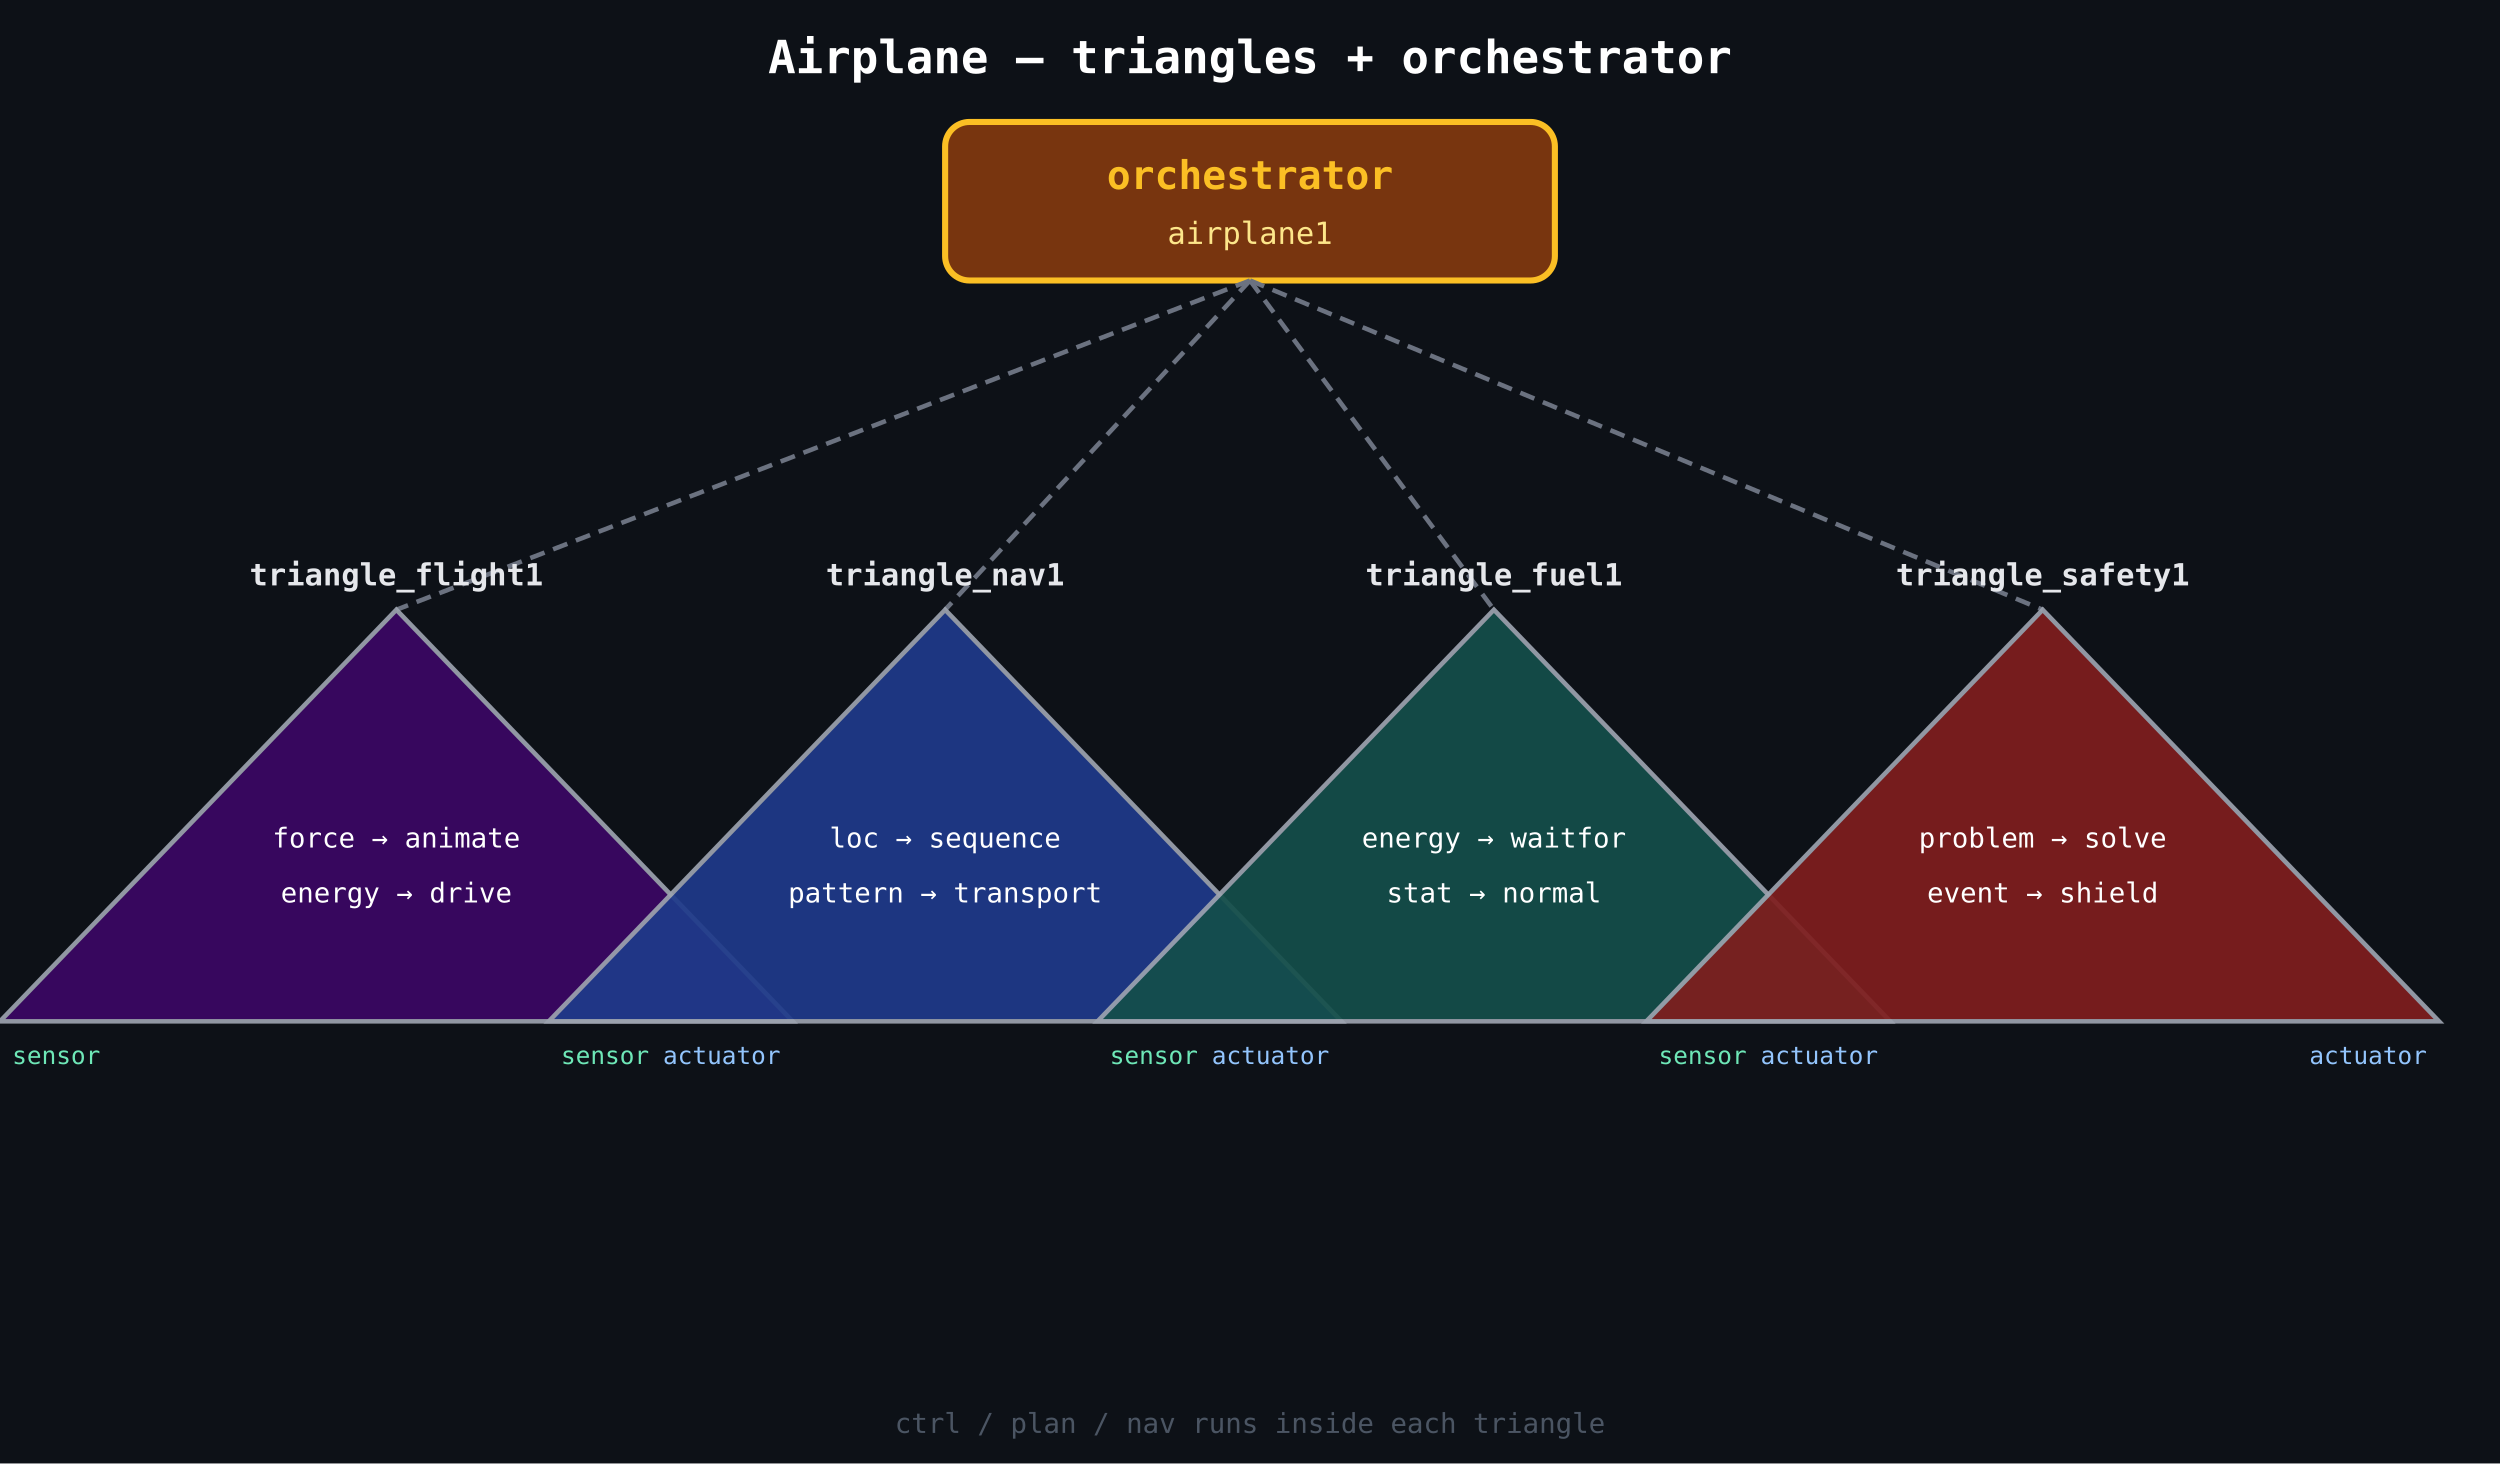
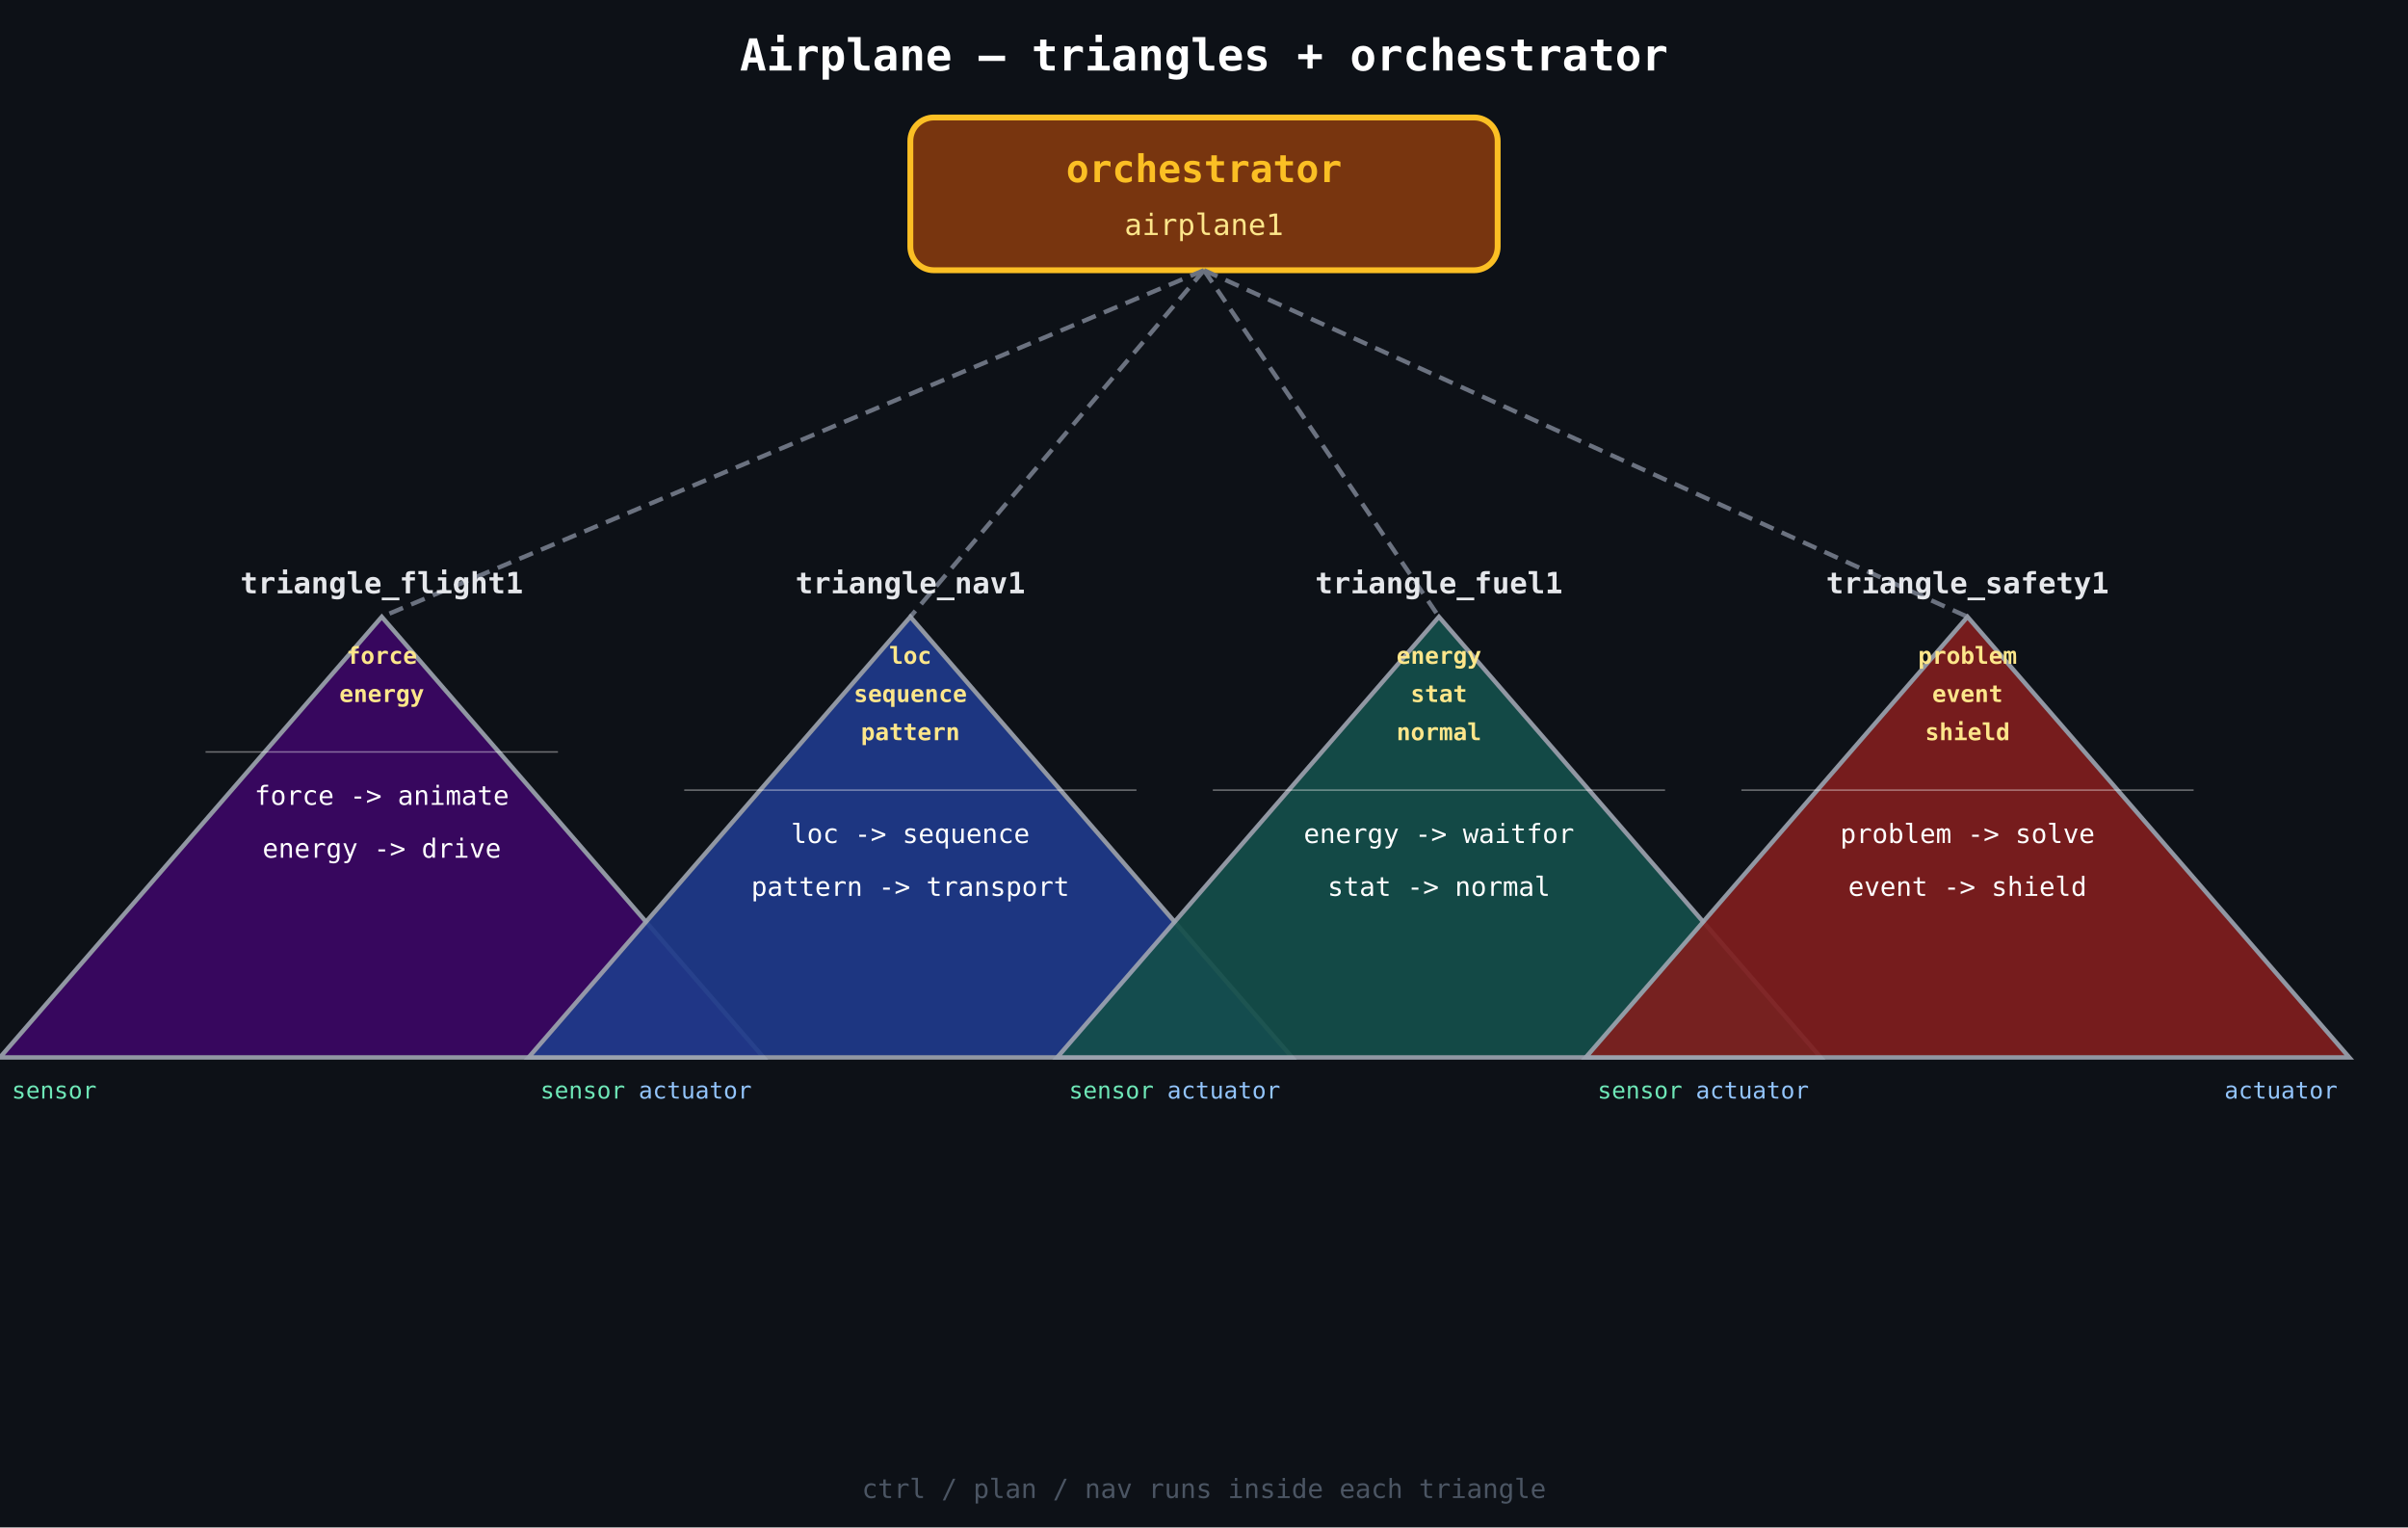
- <svg xmlns="http://www.w3.org/2000/svg" width="820" height="480">
-   <rect width="820" height="480" fill="#0d1117" />
+ <svg xmlns="http://www.w3.org/2000/svg" width="820" height="520">
+   <rect width="820" height="520" fill="#0d1117" />
  <rect x="310" y="40" width="200" height="52" rx="8" fill="#78350f" stroke="#fbbf24" stroke-width="2" />
  <text x="410" y="62" text-anchor="middle" font-family="monospace" font-size="13" font-weight="bold" fill="#fbbf24">orchestrator</text>
  <text x="410" y="80" text-anchor="middle" font-family="monospace" font-size="10" fill="#fde68a">airplane1</text>
-   <line x1="410" y1="92" x2="130" y2="200" stroke="#6b7280" stroke-width="1.5" stroke-dasharray="5,3" />
-   <polygon points="130,200 0,335 260,335" fill="#3b0764" stroke="#9ca3af" stroke-width="1.5" opacity="0.92" />
-   <text x="130" y="192" text-anchor="middle" font-family="monospace" font-size="10" font-weight="bold" fill="#e5e7eb">triangle_flight1</text>
-   <text x="130" y="278" text-anchor="middle" font-family="monospace" font-size="9" fill="#ffffff">force → animate</text>
-   <text x="130" y="296" text-anchor="middle" font-family="monospace" font-size="9" fill="#ffffff">energy → drive</text>
-   <text x="4" y="349" text-anchor="start" font-family="monospace" font-size="8" fill="#6ee7b7">sensor</text>
-   <text x="256" y="349" text-anchor="end" font-family="monospace" font-size="8" fill="#93c5fd">actuator</text>
-   <line x1="410" y1="92" x2="310" y2="200" stroke="#6b7280" stroke-width="1.5" stroke-dasharray="5,3" />
-   <polygon points="310,200 180,335 440,335" fill="#1e3a8a" stroke="#9ca3af" stroke-width="1.5" opacity="0.92" />
-   <text x="310" y="192" text-anchor="middle" font-family="monospace" font-size="10" font-weight="bold" fill="#e5e7eb">triangle_nav1</text>
-   <text x="310" y="278" text-anchor="middle" font-family="monospace" font-size="9" fill="#ffffff">loc → sequence</text>
-   <text x="310" y="296" text-anchor="middle" font-family="monospace" font-size="9" fill="#ffffff">pattern → transport</text>
-   <text x="184" y="349" text-anchor="start" font-family="monospace" font-size="8" fill="#6ee7b7">sensor</text>
-   <text x="436" y="349" text-anchor="end" font-family="monospace" font-size="8" fill="#93c5fd">actuator</text>
-   <line x1="410" y1="92" x2="490" y2="200" stroke="#6b7280" stroke-width="1.5" stroke-dasharray="5,3" />
-   <polygon points="490,200 360,335 620,335" fill="#134e4a" stroke="#9ca3af" stroke-width="1.5" opacity="0.92" />
-   <text x="490" y="192" text-anchor="middle" font-family="monospace" font-size="10" font-weight="bold" fill="#e5e7eb">triangle_fuel1</text>
-   <text x="490" y="278" text-anchor="middle" font-family="monospace" font-size="9" fill="#ffffff">energy → waitfor</text>
-   <text x="490" y="296" text-anchor="middle" font-family="monospace" font-size="9" fill="#ffffff">stat → normal</text>
-   <text x="364" y="349" text-anchor="start" font-family="monospace" font-size="8" fill="#6ee7b7">sensor</text>
-   <text x="616" y="349" text-anchor="end" font-family="monospace" font-size="8" fill="#93c5fd">actuator</text>
-   <line x1="410" y1="92" x2="670" y2="200" stroke="#6b7280" stroke-width="1.5" stroke-dasharray="5,3" />
-   <polygon points="670,200 540,335 800,335" fill="#7f1d1d" stroke="#9ca3af" stroke-width="1.5" opacity="0.92" />
-   <text x="670" y="192" text-anchor="middle" font-family="monospace" font-size="10" font-weight="bold" fill="#e5e7eb">triangle_safety1</text>
-   <text x="670" y="278" text-anchor="middle" font-family="monospace" font-size="9" fill="#ffffff">problem → solve</text>
-   <text x="670" y="296" text-anchor="middle" font-family="monospace" font-size="9" fill="#ffffff">event → shield</text>
-   <text x="544" y="349" text-anchor="start" font-family="monospace" font-size="8" fill="#6ee7b7">sensor</text>
-   <text x="796" y="349" text-anchor="end" font-family="monospace" font-size="8" fill="#93c5fd">actuator</text>
+   <line x1="410" y1="92" x2="130" y2="210" stroke="#6b7280" stroke-width="1.5" stroke-dasharray="5,3" />
+   <polygon points="130,210 0,360 260,360" fill="#3b0764" stroke="#9ca3af" stroke-width="1.5" opacity="0.92" />
+   <text x="130" y="202" text-anchor="middle" font-family="monospace" font-size="10" font-weight="bold" fill="#e5e7eb">triangle_flight1</text>
+   <text x="130" y="226" text-anchor="middle" font-family="monospace" font-size="8" font-weight="bold" fill="#fde68a">force</text>
+   <text x="130" y="239" text-anchor="middle" font-family="monospace" font-size="8" font-weight="bold" fill="#fde68a">energy</text>
+   <line x1="70" y1="256" x2="190" y2="256" stroke="#ffffff" stroke-width="0.5" opacity="0.4" />
+   <text x="130" y="274" text-anchor="middle" font-family="monospace" font-size="9" fill="#ffffff">force -&gt; animate</text>
+   <text x="130" y="292" text-anchor="middle" font-family="monospace" font-size="9" fill="#ffffff">energy -&gt; drive</text>
+   <text x="4" y="374" text-anchor="start" font-family="monospace" font-size="8" fill="#6ee7b7">sensor</text>
+   <text x="256" y="374" text-anchor="end" font-family="monospace" font-size="8" fill="#93c5fd">actuator</text>
+   <line x1="410" y1="92" x2="310" y2="210" stroke="#6b7280" stroke-width="1.5" stroke-dasharray="5,3" />
+   <polygon points="310,210 180,360 440,360" fill="#1e3a8a" stroke="#9ca3af" stroke-width="1.5" opacity="0.92" />
+   <text x="310" y="202" text-anchor="middle" font-family="monospace" font-size="10" font-weight="bold" fill="#e5e7eb">triangle_nav1</text>
+   <text x="310" y="226" text-anchor="middle" font-family="monospace" font-size="8" font-weight="bold" fill="#fde68a">loc</text>
+   <text x="310" y="239" text-anchor="middle" font-family="monospace" font-size="8" font-weight="bold" fill="#fde68a">sequence</text>
+   <text x="310" y="252" text-anchor="middle" font-family="monospace" font-size="8" font-weight="bold" fill="#fde68a">pattern</text>
+   <line x1="233" y1="269" x2="387" y2="269" stroke="#ffffff" stroke-width="0.5" opacity="0.4" />
+   <text x="310" y="287" text-anchor="middle" font-family="monospace" font-size="9" fill="#ffffff">loc -&gt; sequence</text>
+   <text x="310" y="305" text-anchor="middle" font-family="monospace" font-size="9" fill="#ffffff">pattern -&gt; transport</text>
+   <text x="184" y="374" text-anchor="start" font-family="monospace" font-size="8" fill="#6ee7b7">sensor</text>
+   <text x="436" y="374" text-anchor="end" font-family="monospace" font-size="8" fill="#93c5fd">actuator</text>
+   <line x1="410" y1="92" x2="490" y2="210" stroke="#6b7280" stroke-width="1.5" stroke-dasharray="5,3" />
+   <polygon points="490,210 360,360 620,360" fill="#134e4a" stroke="#9ca3af" stroke-width="1.5" opacity="0.92" />
+   <text x="490" y="202" text-anchor="middle" font-family="monospace" font-size="10" font-weight="bold" fill="#e5e7eb">triangle_fuel1</text>
+   <text x="490" y="226" text-anchor="middle" font-family="monospace" font-size="8" font-weight="bold" fill="#fde68a">energy</text>
+   <text x="490" y="239" text-anchor="middle" font-family="monospace" font-size="8" font-weight="bold" fill="#fde68a">stat</text>
+   <text x="490" y="252" text-anchor="middle" font-family="monospace" font-size="8" font-weight="bold" fill="#fde68a">normal</text>
+   <line x1="413" y1="269" x2="567" y2="269" stroke="#ffffff" stroke-width="0.5" opacity="0.4" />
+   <text x="490" y="287" text-anchor="middle" font-family="monospace" font-size="9" fill="#ffffff">energy -&gt; waitfor</text>
+   <text x="490" y="305" text-anchor="middle" font-family="monospace" font-size="9" fill="#ffffff">stat -&gt; normal</text>
+   <text x="364" y="374" text-anchor="start" font-family="monospace" font-size="8" fill="#6ee7b7">sensor</text>
+   <text x="616" y="374" text-anchor="end" font-family="monospace" font-size="8" fill="#93c5fd">actuator</text>
+   <line x1="410" y1="92" x2="670" y2="210" stroke="#6b7280" stroke-width="1.5" stroke-dasharray="5,3" />
+   <polygon points="670,210 540,360 800,360" fill="#7f1d1d" stroke="#9ca3af" stroke-width="1.5" opacity="0.92" />
+   <text x="670" y="202" text-anchor="middle" font-family="monospace" font-size="10" font-weight="bold" fill="#e5e7eb">triangle_safety1</text>
+   <text x="670" y="226" text-anchor="middle" font-family="monospace" font-size="8" font-weight="bold" fill="#fde68a">problem</text>
+   <text x="670" y="239" text-anchor="middle" font-family="monospace" font-size="8" font-weight="bold" fill="#fde68a">event</text>
+   <text x="670" y="252" text-anchor="middle" font-family="monospace" font-size="8" font-weight="bold" fill="#fde68a">shield</text>
+   <line x1="593" y1="269" x2="747" y2="269" stroke="#ffffff" stroke-width="0.5" opacity="0.4" />
+   <text x="670" y="287" text-anchor="middle" font-family="monospace" font-size="9" fill="#ffffff">problem -&gt; solve</text>
+   <text x="670" y="305" text-anchor="middle" font-family="monospace" font-size="9" fill="#ffffff">event -&gt; shield</text>
+   <text x="544" y="374" text-anchor="start" font-family="monospace" font-size="8" fill="#6ee7b7">sensor</text>
+   <text x="796" y="374" text-anchor="end" font-family="monospace" font-size="8" fill="#93c5fd">actuator</text>
  <text x="410" y="24" text-anchor="middle" font-family="monospace" font-size="15" font-weight="bold" fill="#ffffff">Airplane — triangles + orchestrator</text>
-   <text x="410" y="470" text-anchor="middle" font-family="monospace" font-size="9" fill="#4b5563">ctrl / plan / nav runs inside each triangle</text>
+   <text x="410" y="510" text-anchor="middle" font-family="monospace" font-size="9" fill="#4b5563">ctrl / plan / nav runs inside each triangle</text>
</svg>
